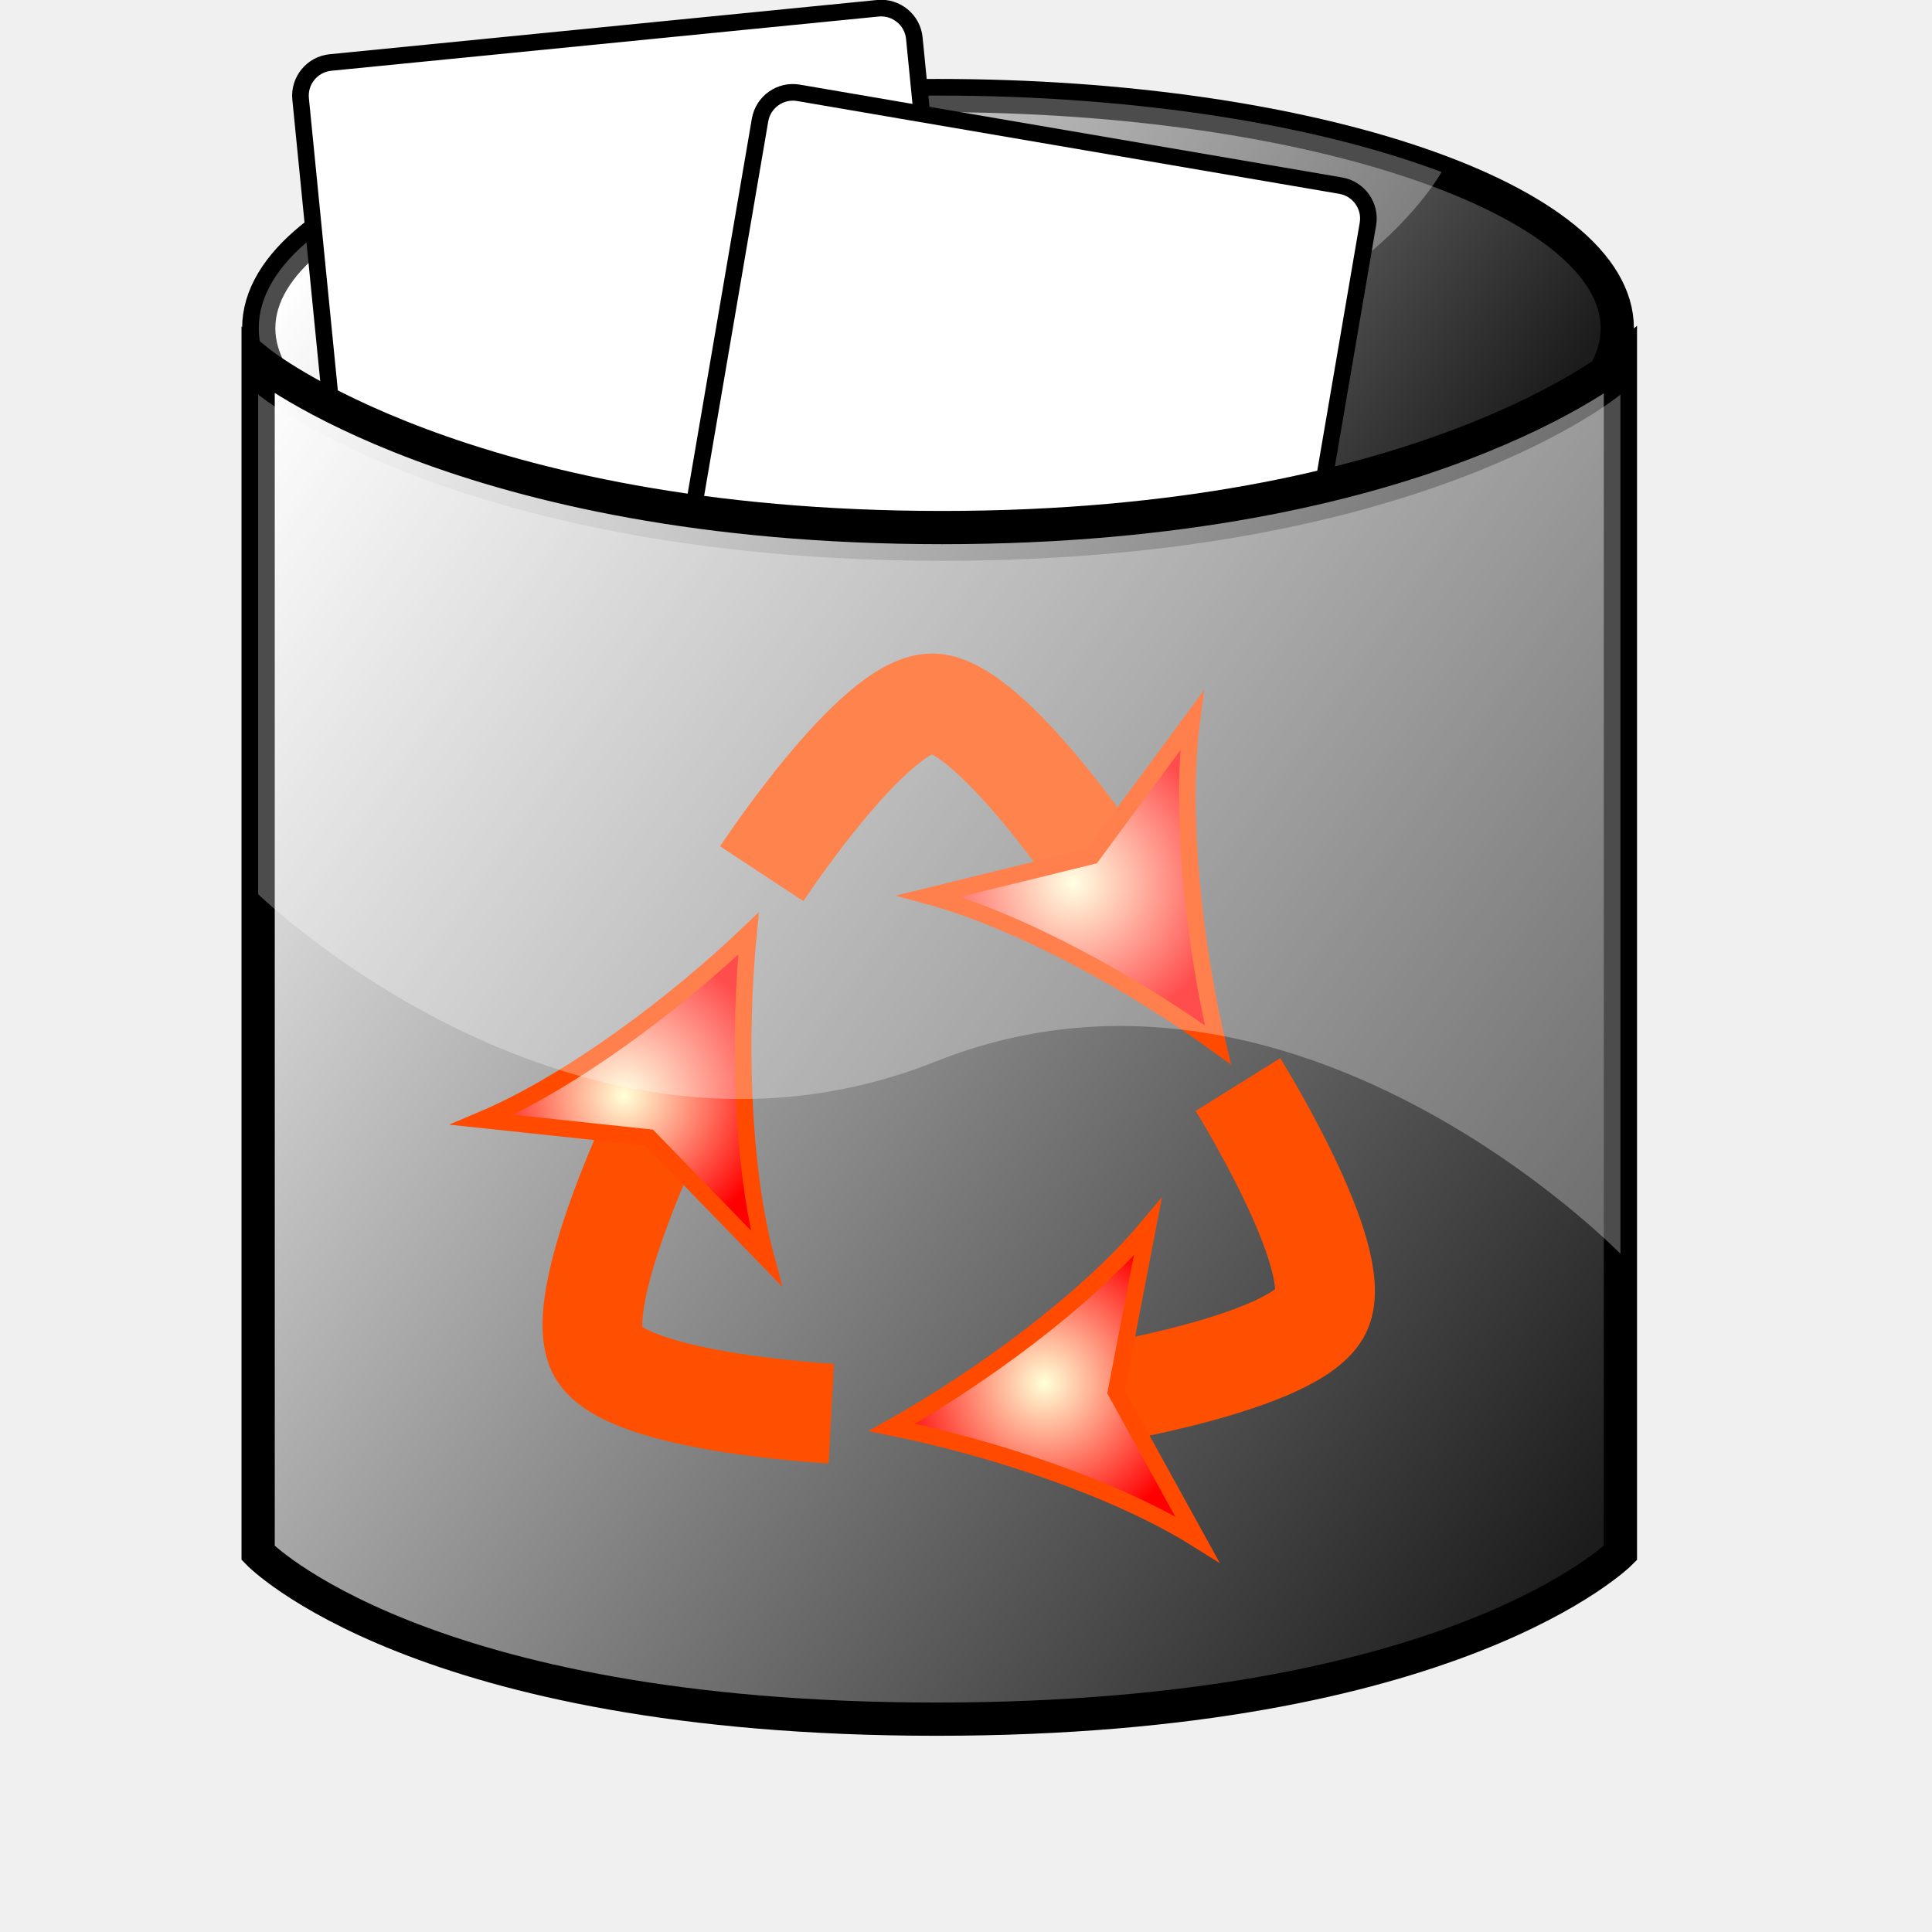
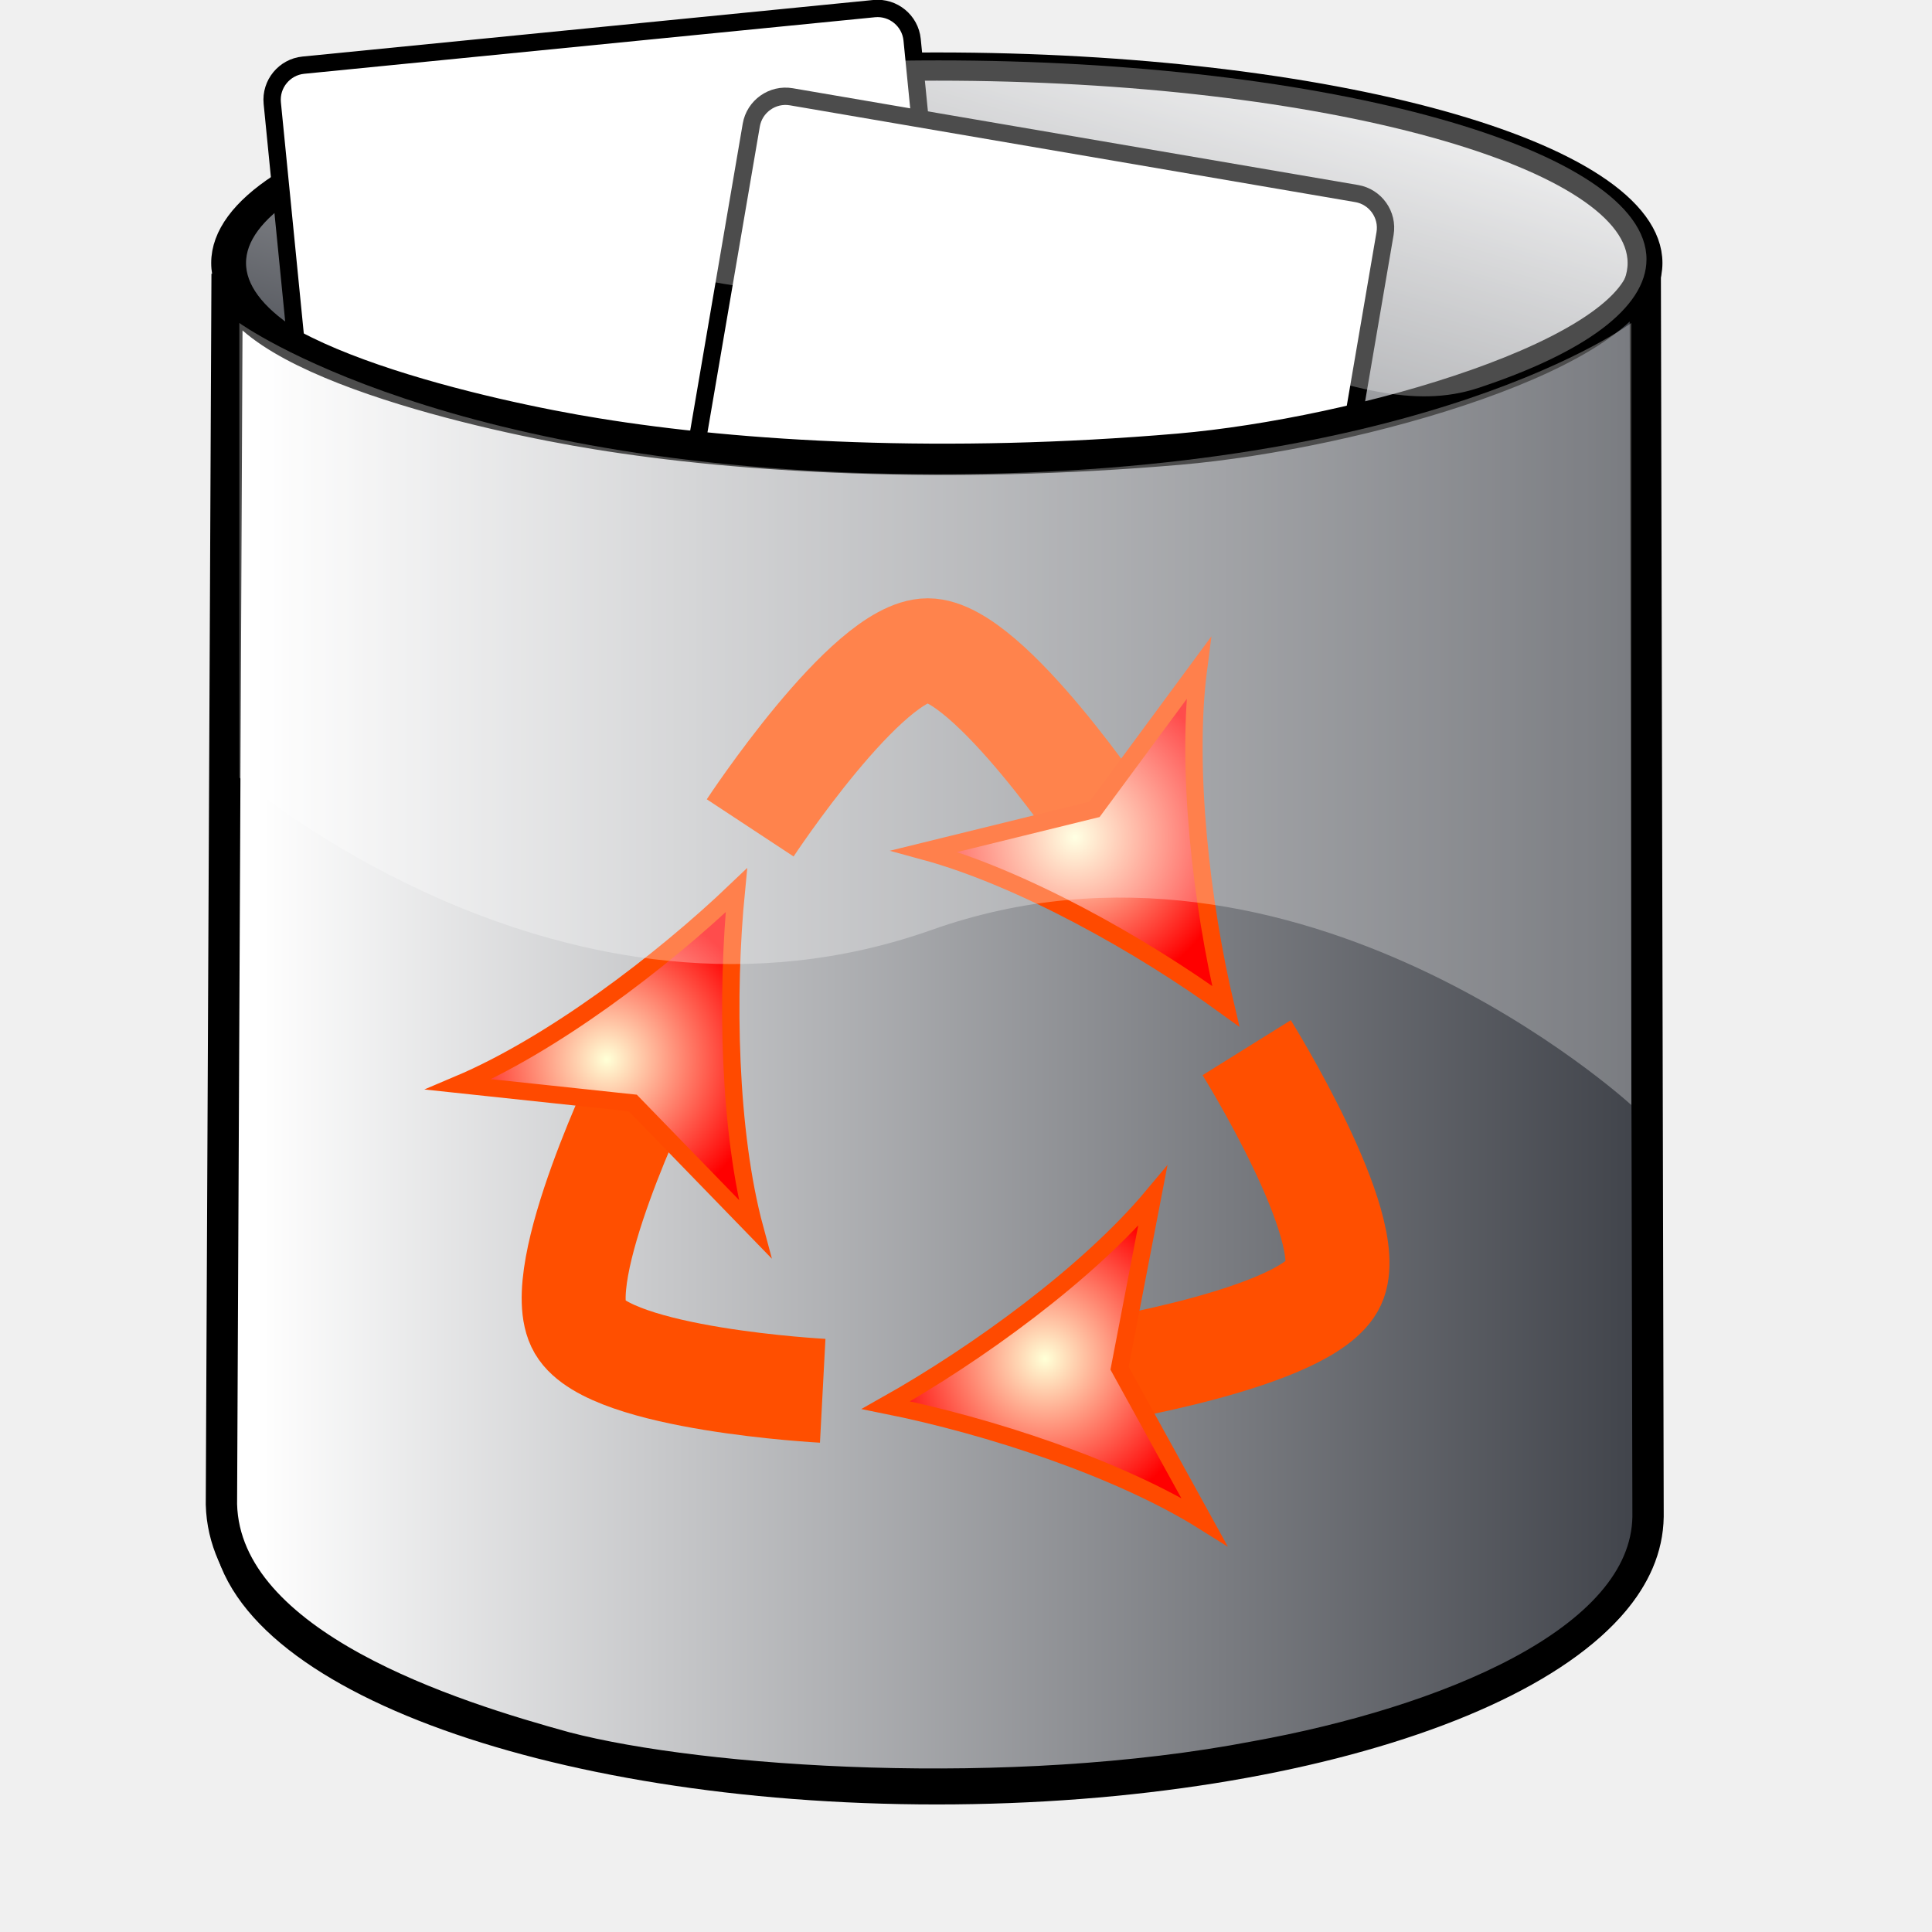
- <svg xmlns="http://www.w3.org/2000/svg" width="48pt" height="48pt" viewBox="0 0 103 116.25" overflow="visible" enable-background="new 0 0 103 116.25" xml:space="preserve" id="svg153">
-   <defs id="defs231">
-     <linearGradient id="XMLID_1_" gradientUnits="userSpaceOnUse" x1="21.986" y1="0.262" x2="77.648" y2="39.237">
-       <stop offset="0.006" style="stop-color:#FFFFFF" id="stop157" />
-       <stop offset="0.983" style="stop-color:#1C1C1C" id="stop158" />
+ <svg xmlns="http://www.w3.org/2000/svg" xmlns:xlink="http://www.w3.org/1999/xlink" width="48pt" height="48pt" viewBox="0 0 103 111.5" overflow="visible" enable-background="new 0 0 103 111.5" xml:space="preserve" id="svg153">
+   <defs id="defs228">
+     <linearGradient id="linearGradient660" gradientUnits="userSpaceOnUse" x1="21.986" y1="-4.487" x2="77.648" y2="34.488">
+       <stop offset="0.006" style="stop-color:#42454c;stop-opacity:1;" id="stop661" />
+       <stop offset="0.983" style="stop-color:#ffffff;stop-opacity:1;" id="stop662" />
    </linearGradient>
-     <linearGradient id="XMLID_2_" gradientUnits="userSpaceOnUse" x1="5.547" y1="26.543" x2="94.237" y2="88.644">
-       <stop offset="0.006" style="stop-color:#FFFFFF" id="stop171" />
-       <stop offset="0.983" style="stop-color:#1C1C1C" id="stop172" />
+     <linearGradient id="linearGradient656" gradientUnits="userSpaceOnUse" x1="21.986" y1="-4.487" x2="77.648" y2="34.488">
+       <stop offset="0.006" style="stop-color:#42454c;stop-opacity:1;" id="stop657" />
+       <stop offset="0.983" style="stop-color:#ffffff;stop-opacity:1;" id="stop658" />
    </linearGradient>
+     <linearGradient id="linearGradient627">
+       <stop offset="0.006" style="stop-color:#ffffd6;stop-opacity:1;" id="stop629" />
+       <stop offset="1" style="stop-color:#7ac448;stop-opacity:1;" id="stop628" />
+     </linearGradient>
+     <linearGradient id="XMLID_2_" gradientUnits="userSpaceOnUse" x1="21.986" y1="-4.487" x2="77.648" y2="34.488">
+       <stop offset="0.006" style="stop-color:#ffffff;stop-opacity:1;" id="stop166" />
+       <stop offset="0.983" style="stop-color:#1c1c1c;stop-opacity:0.922;" id="stop167" />
+     </linearGradient>
+     <linearGradient id="XMLID_1_" gradientUnits="userSpaceOnUse" x1="5.547" y1="21.794" x2="94.237" y2="83.895">
+       <stop offset="0.006" style="stop-color:#FFFFFF" id="stop159" />
+       <stop offset="0.983" style="stop-color:#1C1C1C" id="stop160" />
+     </linearGradient>
+     <linearGradient xlink:href="#linearGradient660" id="linearGradient626" x1="90.242" y1="57.942" x2="9.15" y2="57.942" gradientUnits="userSpaceOnUse" spreadMethod="pad" />
+     <radialGradient xlink:href="#linearGradient656" id="radialGradient654" cx="0.5" cy="0.5" fx="0.5" fy="0.5" r="0.5" gradientUnits="userSpaceOnUse" spreadMethod="pad" />
+     <linearGradient xlink:href="#linearGradient656" id="linearGradient655" x1="46.269" y1="39.145" x2="63.543" y2="-8.333" gradientUnits="userSpaceOnUse" spreadMethod="pad" />
  </defs>
-   <path fill="url(#XMLID_1_)" stroke-width="2" d="M90.688,19.75c0-7.732-18.297-14-40.872-14    c-22.573,0-40.873,6.268-40.873,14s18.299,14,40.873,14C72.392,33.75,90.688,27.481,90.688,19.75z" id="path162" style="font-size:12;fill:url(#XMLID_1_);stroke:#000000;stroke-width:2;" />
-   <g opacity="0.3" id="g163" style="font-size:12;opacity:0.3;stroke:#000000;">
-     <path fill="#FFFFFF" stroke="none" d="M80.112,10.352C72.635,7.525,61.831,5.75,49.816,5.75     c-22.573,0-40.873,6.268-40.873,14c0,3.455,3.653,6.617,9.708,9.058c7.497,3.023,15.107-6.516,35.023-6.516     S80.112,10.352,80.112,10.352z" id="path164" />
-   </g>
+   <path fill="url(#XMLID_2_)" stroke-width="2" d="M90.688,15c0-7.732-18.297-14-40.872-14    C27.243,1,8.944,7.268,8.944,15s18.299,14,40.873,14C72.392,29,90.688,22.732,90.688,15z" id="path771" style="font-size:12;fill:url(#linearGradient655);stroke:#000000;stroke-width:2.01;stroke-dasharray:none;" transform="matrix(1,0,0,0.80977,0,3.030987)" />
+   <path fill="url(#XMLID_2_)" stroke-width="2" d="M90.688,15c0-7.732-18.297-14-40.872-14    C27.243,1,8.944,7.268,8.944,15s18.299,14,40.873,14C72.392,29,90.688,22.732,90.688,15z" id="path630" style="font-size:12;fill:url(#XMLID_2_);stroke:#000000;stroke-width:2;" transform="matrix(1,0,0,1.101456,0,71.0952)" />
  <g id="g165" style="font-size:12;stroke:#000000;">
    <path fill="#FFFFFF" d="M53.162,50.465c0.108,1.095-0.699,2.079-1.793,2.188l-32.946,3.264     c-1.095,0.108-2.079-0.698-2.188-1.793L11.463,5.949c-0.108-1.095,0.698-2.079,1.793-2.188l32.946-3.264     c1.094-0.108,2.079,0.698,2.188,1.793L53.162,50.465z" id="path166" />
    <path fill="#FFFFFF" d="M67.516,61.196c-0.186,1.085-1.225,1.819-2.309,1.634l-32.633-5.586     c-1.084-0.186-1.819-1.225-1.634-2.309l8.168-47.716c0.186-1.084,1.225-1.82,2.309-1.634l32.633,5.586     c1.083,0.186,1.819,1.224,1.634,2.309L67.516,61.196z" id="path167" />
  </g>
-   <path fill="url(#XMLID_2_)" stroke-width="2" d="M90.877,93.443c0,0-9.954,10-41.15,10     c-31.196,0-40.82-10-40.82-10V21.744c0,0,12.277,10,41.15,10c28.874,0,40.82-10,40.82-10V93.443z" id="path176" style="font-size:12;fill:url(#XMLID_2_);stroke:#000000;stroke-width:2;" />
-   <g id="g177" style="font-size:12;stroke:#000000;">
-     <g id="g178">
-       <linearGradient id="XMLID_3_" gradientUnits="userSpaceOnUse" x1="7.926" y1="32.384" x2="21.967" y2="42.216" gradientTransform="matrix(-0.5052 -0.863 0.863 -0.5052 12.1147 107.6615)">
-         <stop offset="0.006" style="stop-color:#FFFFFF" id="stop180" />
-         <stop offset="0.983" style="stop-color:#1C1C1C" id="stop181" />
-       </linearGradient>
-       <path opacity="0" fill="url(#XMLID_3_)" stroke="none" d="M43.394,85.059c0,0-12.256-0.647-14.024-3.668      s3.757-14.366,3.757-14.366" id="path185" />
-       <path fill="none" stroke="#FF4F00" stroke-width="6" d="M43.394,85.059c0,0-12.256-0.647-14.024-3.668      s3.757-14.366,3.757-14.366" id="path186" />
+   <path style="fill:url(#linearGradient626);fill-rule:evenodd;stroke:#000000;stroke-opacity:1;stroke-width:1.808;stroke-linejoin:miter;stroke-linecap:butt;fill-opacity:1;stroke-dasharray:none;" d="M 8.857 15.802 L 8.529 86.821 C 8.747 94.988 21.923 99.072 28.374 100.847 C 36.301 102.919 54.07 104.101 68.229 101.379 C 78.999 99.427 90.754 94.811 90.863 87.531 L 90.699 15.269 C 90.371 20.418 74.084 25.029 63.801 25.922 C 50.303 27.08 38.475 26.387 30.178 25.034 C 24.154 24.071 8.966 20.714 8.857 15.802 z " id="path653" />
+   <g opacity="0.3" id="g223" style="font-size:12;opacity:0.3;stroke:#000000;" transform="matrix(-1,0,0,0.819824,99.71683,2.665833)">
+     <path fill="#FFFFFF" stroke="none" d="M80.112,5.603C72.635,2.775,61.831,1,49.816,1     C27.243,1,8.944,7.268,8.944,15c0,3.455,3.653,6.617,9.708,9.058c7.497,3.023,15.107-6.516,35.023-6.516     S80.112,5.603,80.112,5.603z" id="path224" />
+   </g>
+   <g id="g817" transform="translate(-0.164013,-4.793793)">
+     <g id="g211" style="font-size:12;stroke:#000000;">
+       <g id="g212">
+         <linearGradient id="XMLID_7_" gradientUnits="userSpaceOnUse" x1="-5.327" y1="43.447" x2="8.713" y2="53.277" gradientTransform="matrix(-0.418 0.9085 -0.9085 -0.418 108.82 94.613)">
+           <stop offset="0.006" style="stop-color:#FFFFFF" id="stop214" />
+           <stop offset="0.983" style="stop-color:#1C1C1C" id="stop215" />
+         </linearGradient>
+         <path opacity="0" fill="url(#XMLID_7_)" stroke="none" d="M67.863,65.258c0,0,6.491,10.416,5.026,13.596      c-1.461,3.179-13.926,5.149-13.926,5.149" id="path219" />
+         <path fill="none" stroke="#FF4F00" stroke-width="6" d="M67.863,65.258c0,0,6.491,10.416,5.026,13.596      c-1.461,3.179-13.926,5.149-13.926,5.149" id="path220" />
+       </g>
+       <radialGradient id="XMLID_8_" cx="56.225" cy="83.22" r="9.289" fx="56.225" fy="83.22" gradientUnits="userSpaceOnUse">
+         <stop offset="0.006" style="stop-color:#FFFFD6" id="stop222" />
+         <stop offset="1" style="stop-color:#FF0000" id="stop223" />
+       </radialGradient>
+       <path fill="url(#XMLID_8_)" stroke="#FF4A00" d="M47.041,85.888c5.281-2.969,11.681-7.62,15.398-12.062     l-1.912,9.93l4.882,8.856C60.503,89.535,52.98,87.083,47.041,85.888z" id="path227" />
    </g>
-     <radialGradient id="XMLID_4_" cx="30.928" cy="65.939" r="9.178" fx="30.928" fy="65.939" gradientUnits="userSpaceOnUse">
-       <stop offset="0.006" style="stop-color:#FFFFD6" id="stop188" />
-       <stop offset="1" style="stop-color:#FF0000" id="stop189" />
-     </radialGradient>
-     <path fill="url(#XMLID_4_)" stroke="#FF4A00" d="M38.412,56.173c-0.592,6.029-0.445,13.939,1.065,19.532     l-7.044-7.256l-10.056-1.072C27.712,65.119,34.031,60.358,38.412,56.173z" id="path193" />
+     <g id="g177" style="font-size:12;stroke:#000000;">
+       <g id="g178">
+         <linearGradient id="XMLID_3_" gradientUnits="userSpaceOnUse" x1="7.926" y1="32.384" x2="21.967" y2="42.216" gradientTransform="matrix(-0.5052 -0.863 0.863 -0.5052 12.1147 107.6615)">
+           <stop offset="0.006" style="stop-color:#FFFFFF" id="stop180" />
+           <stop offset="0.983" style="stop-color:#1C1C1C" id="stop181" />
+         </linearGradient>
+         <path opacity="0" fill="url(#XMLID_3_)" stroke="none" d="M43.394,85.059c0,0-12.256-0.647-14.024-3.668      s3.757-14.366,3.757-14.366" id="path185" />
+         <path fill="none" stroke="#FF4F00" stroke-width="6" d="M43.394,85.059c0,0-12.256-0.647-14.024-3.668      s3.757-14.366,3.757-14.366" id="path186" />
+       </g>
+       <radialGradient id="XMLID_4_" cx="30.928" cy="65.939" r="9.178" fx="30.928" fy="65.939" gradientUnits="userSpaceOnUse">
+         <stop offset="0.006" style="stop-color:#FFFFD6" id="stop188" />
+         <stop offset="1" style="stop-color:#FF0000" id="stop189" />
+       </radialGradient>
+       <path fill="url(#XMLID_4_)" stroke="#FF4A00" d="M38.412,56.173c-0.592,6.029-0.445,13.939,1.065,19.532     l-7.044-7.256l-10.056-1.072C27.712,65.119,34.031,60.358,38.412,56.173z" id="path193" />
+     </g>
+     <g id="g194" style="font-size:12;stroke:#000000;">
+       <g id="g195">
+         <linearGradient id="XMLID_5_" gradientUnits="userSpaceOnUse" x1="43.431" y1="46.544" x2="57.472" y2="56.376">
+           <stop offset="0.006" style="stop-color:#FFFFFF" id="stop197" />
+           <stop offset="0.983" style="stop-color:#1C1C1C" id="stop198" />
+         </linearGradient>
+         <path opacity="0" fill="url(#XMLID_5_)" stroke="none" d="M39.209,52.573c0,0,6.75-10.25,10.25-10.25      s10.5,10.5,10.5,10.5" id="path202" />
+         <path fill="none" stroke="#FF4F00" stroke-width="6" d="M39.209,52.573c0,0,6.75-10.25,10.25-10.25      s10.5,10.5,10.5,10.5" id="path203" />
+       </g>
+       <radialGradient id="XMLID_6_" cx="57.957" cy="53.117" r="9.238" fx="57.957" fy="53.117" gradientUnits="userSpaceOnUse">
+         <stop offset="0.006" style="stop-color:#FFFFD6" id="stop205" />
+         <stop offset="1" style="stop-color:#FF0000" id="stop206" />
+       </radialGradient>
+       <path fill="url(#XMLID_6_)" stroke="#FF4A00" d="M66.654,62.866C61.75,59.309,54.85,55.44,49.26,53.918     l9.82-2.414l6.005-8.137C64.34,49.113,65.257,56.971,66.654,62.866z" id="path210" />
+     </g>
  </g>
-   <g id="g194" style="font-size:12;stroke:#000000;">
-     <g id="g195">
-       <linearGradient id="XMLID_5_" gradientUnits="userSpaceOnUse" x1="43.431" y1="46.544" x2="57.472" y2="56.376">
-         <stop offset="0.006" style="stop-color:#FFFFFF" id="stop197" />
-         <stop offset="0.983" style="stop-color:#1C1C1C" id="stop198" />
-       </linearGradient>
-       <path opacity="0" fill="url(#XMLID_5_)" stroke="none" d="M39.209,52.573c0,0,6.75-10.25,10.25-10.25      s10.5,10.5,10.5,10.5" id="path202" />
-       <path fill="none" stroke="#FF4F00" stroke-width="6" d="M39.209,52.573c0,0,6.75-10.25,10.25-10.25      s10.5,10.5,10.5,10.5" id="path203" />
-     </g>
-     <radialGradient id="XMLID_6_" cx="57.957" cy="53.117" r="9.238" fx="57.957" fy="53.117" gradientUnits="userSpaceOnUse">
-       <stop offset="0.006" style="stop-color:#FFFFD6" id="stop205" />
-       <stop offset="1" style="stop-color:#FF0000" id="stop206" />
-     </radialGradient>
-     <path fill="url(#XMLID_6_)" stroke="#FF4A00" d="M66.654,62.866C61.75,59.309,54.85,55.44,49.26,53.918     l9.82-2.414l6.005-8.137C64.34,49.113,65.257,56.971,66.654,62.866z" id="path210" />
-   </g>
-   <g id="g211" style="font-size:12;stroke:#000000;">
-     <g id="g212">
-       <linearGradient id="XMLID_7_" gradientUnits="userSpaceOnUse" x1="-5.327" y1="43.447" x2="8.713" y2="53.277" gradientTransform="matrix(-0.418 0.9085 -0.9085 -0.418 108.82 94.613)">
-         <stop offset="0.006" style="stop-color:#FFFFFF" id="stop214" />
-         <stop offset="0.983" style="stop-color:#1C1C1C" id="stop215" />
-       </linearGradient>
-       <path opacity="0" fill="url(#XMLID_7_)" stroke="none" d="M67.863,65.258c0,0,6.491,10.416,5.026,13.596      c-1.461,3.179-13.926,5.149-13.926,5.149" id="path219" />
-       <path fill="none" stroke="#FF4F00" stroke-width="6" d="M67.863,65.258c0,0,6.491,10.416,5.026,13.596      c-1.461,3.179-13.926,5.149-13.926,5.149" id="path220" />
-     </g>
-     <radialGradient id="XMLID_8_" cx="56.225" cy="83.22" r="9.289" fx="56.225" fy="83.22" gradientUnits="userSpaceOnUse">
-       <stop offset="0.006" style="stop-color:#FFFFD6" id="stop222" />
-       <stop offset="1" style="stop-color:#FF0000" id="stop223" />
-     </radialGradient>
-     <path fill="url(#XMLID_8_)" stroke="#FF4A00" d="M47.041,85.888c5.281-2.969,11.681-7.62,15.398-12.062     l-1.912,9.93l4.882,8.856C60.503,89.535,52.98,87.083,47.041,85.888z" id="path227" />
-   </g>
-   <g opacity="0.3" id="g228" style="font-size:12;opacity:0.3;stroke:#000000;">
-     <path fill="#FFFFFF" stroke="none" d="M49.691,63.866C28.099,72.461,8.907,53.803,8.907,53.803V23.744     c0,0,12.277,10,41.15,10c28.874,0,40.82-10,40.82-10v51.699C90.877,75.443,71.284,55.27,49.691,63.866z" id="path229" />
+   <g opacity="0.3" id="g225" style="font-size:12;opacity:0.3;stroke:#000000;" transform="matrix(0.979991,0,0,0.872932,0.834256,2.058547)">
+     <path fill="#FFFFFF" stroke="none" d="M49.691,59.116C28.099,67.712,8.907,49.054,8.907,49.054V18.995     c0,0,12.277,10,41.15,10c28.874,0,40.82-10,40.82-10v51.699C90.877,70.693,71.284,50.521,49.691,59.116z" id="path226" />
  </g>
</svg>
